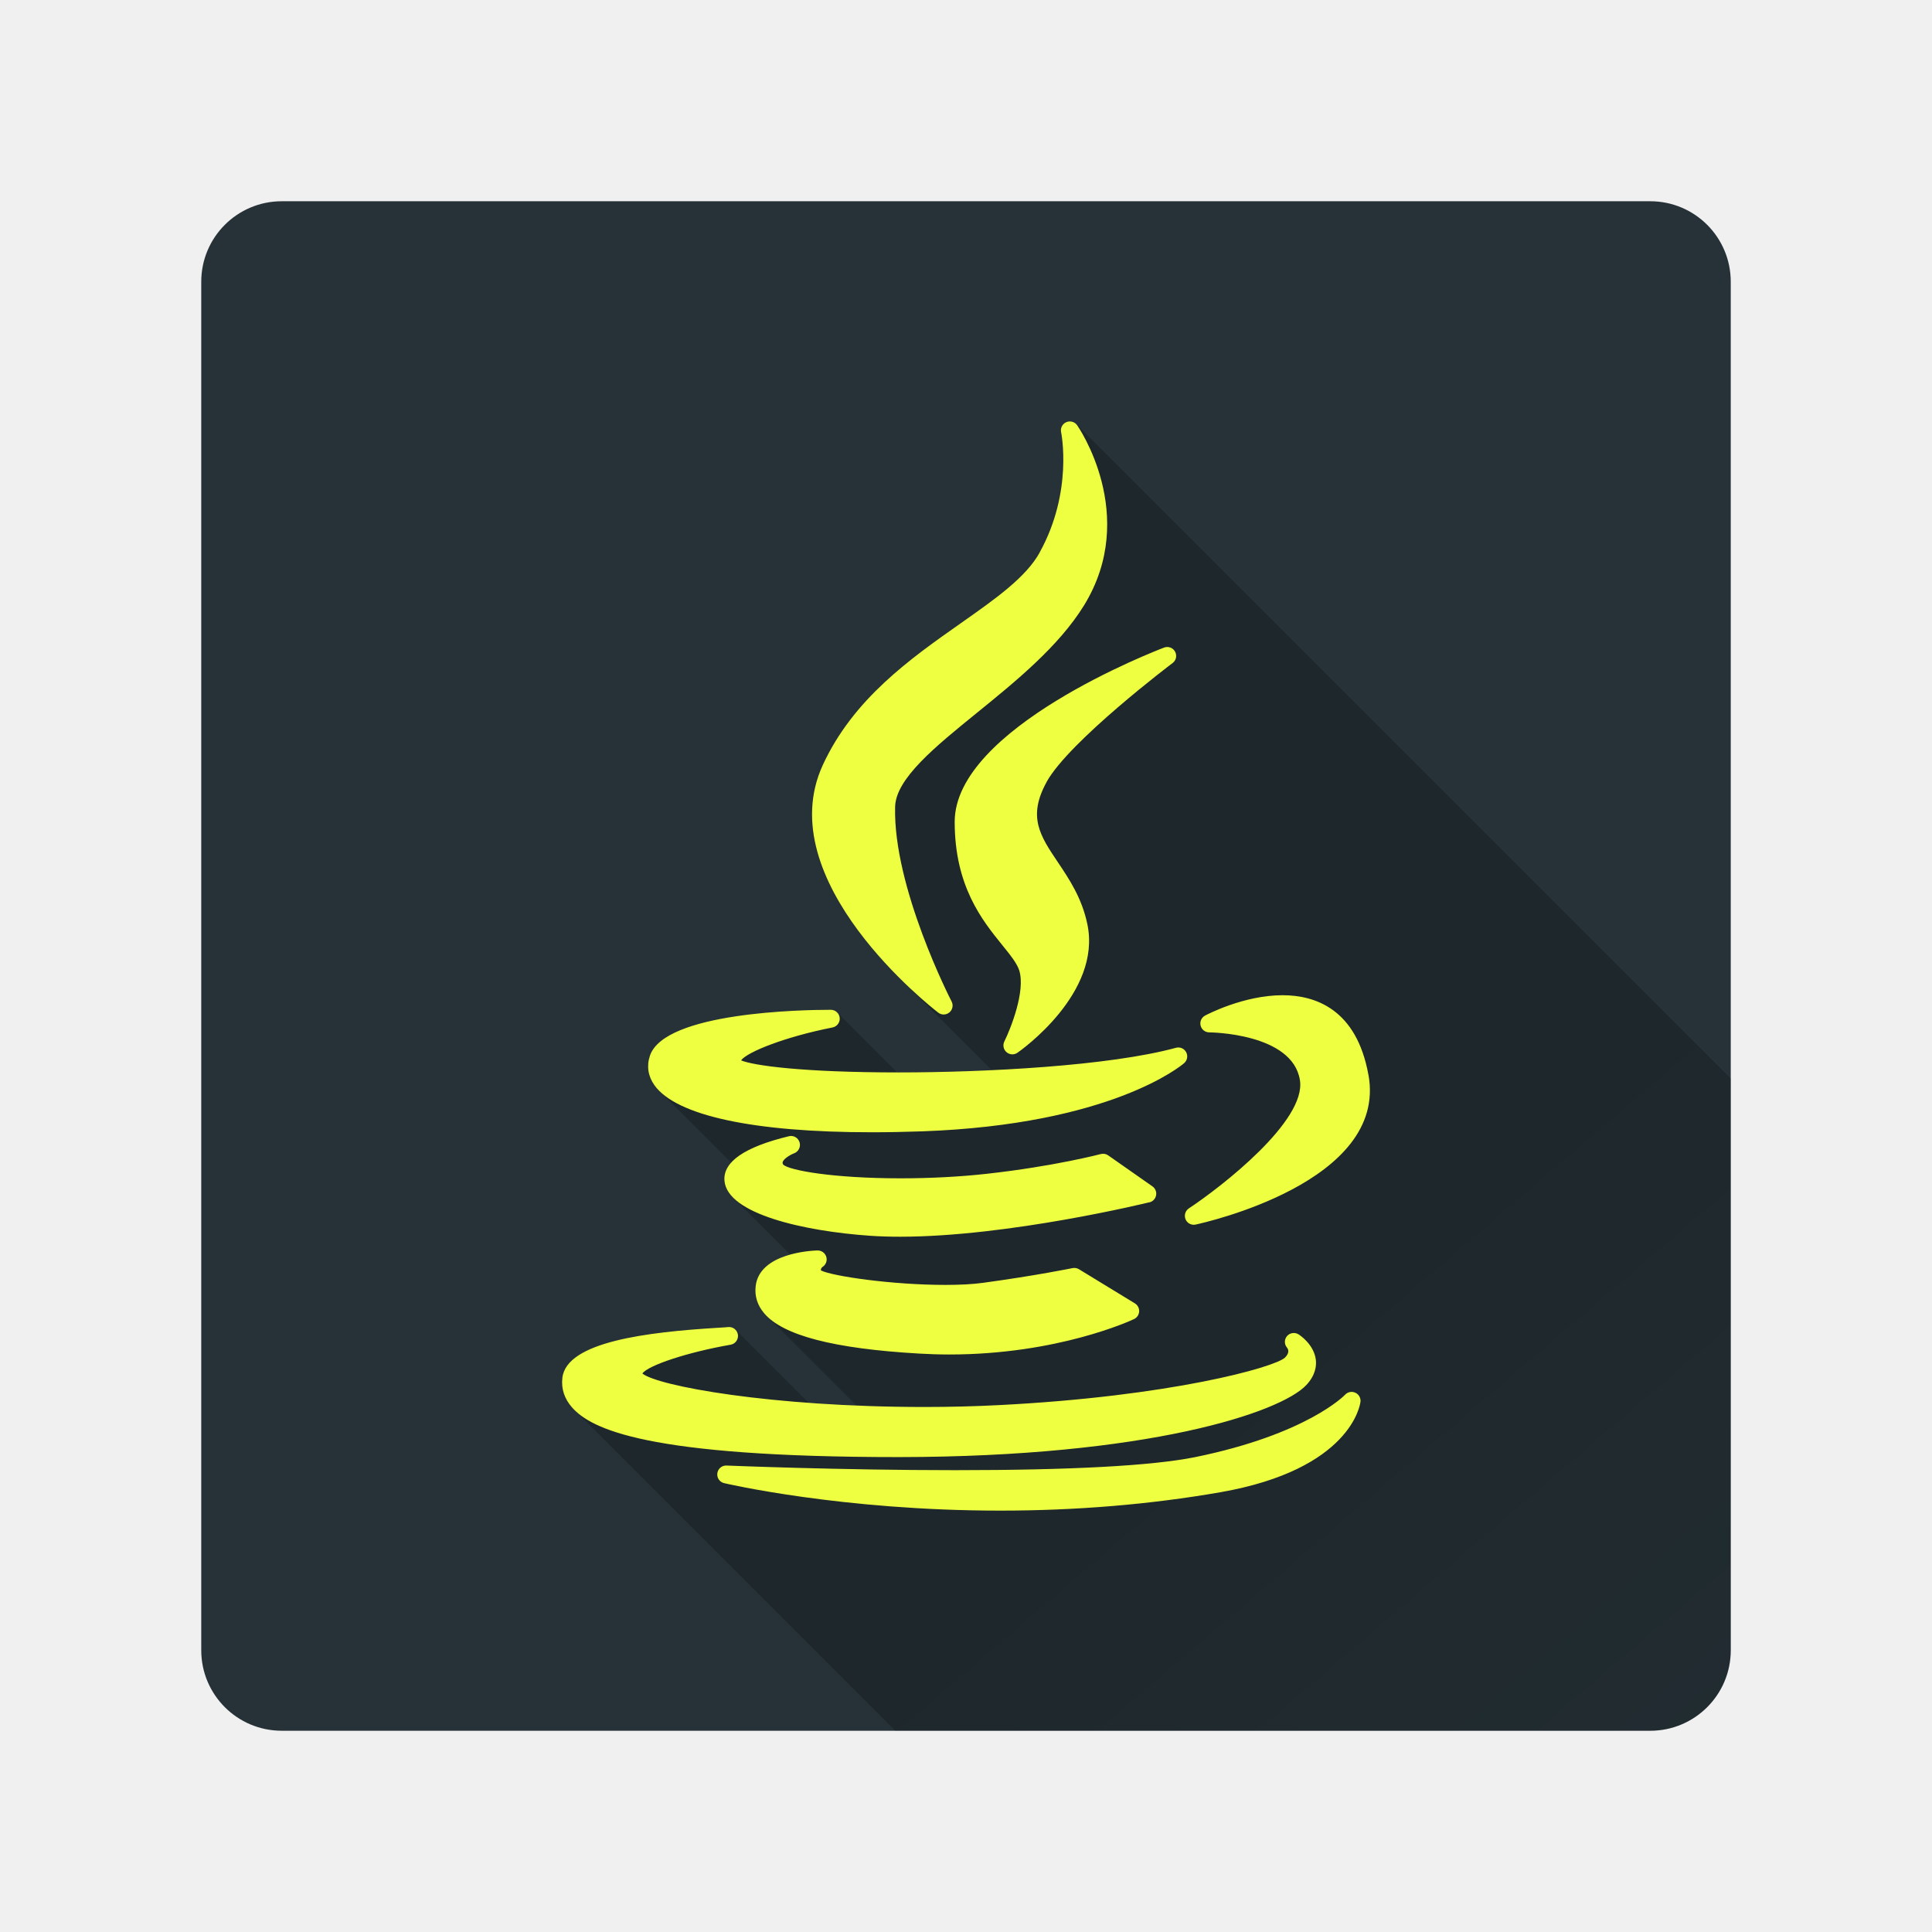
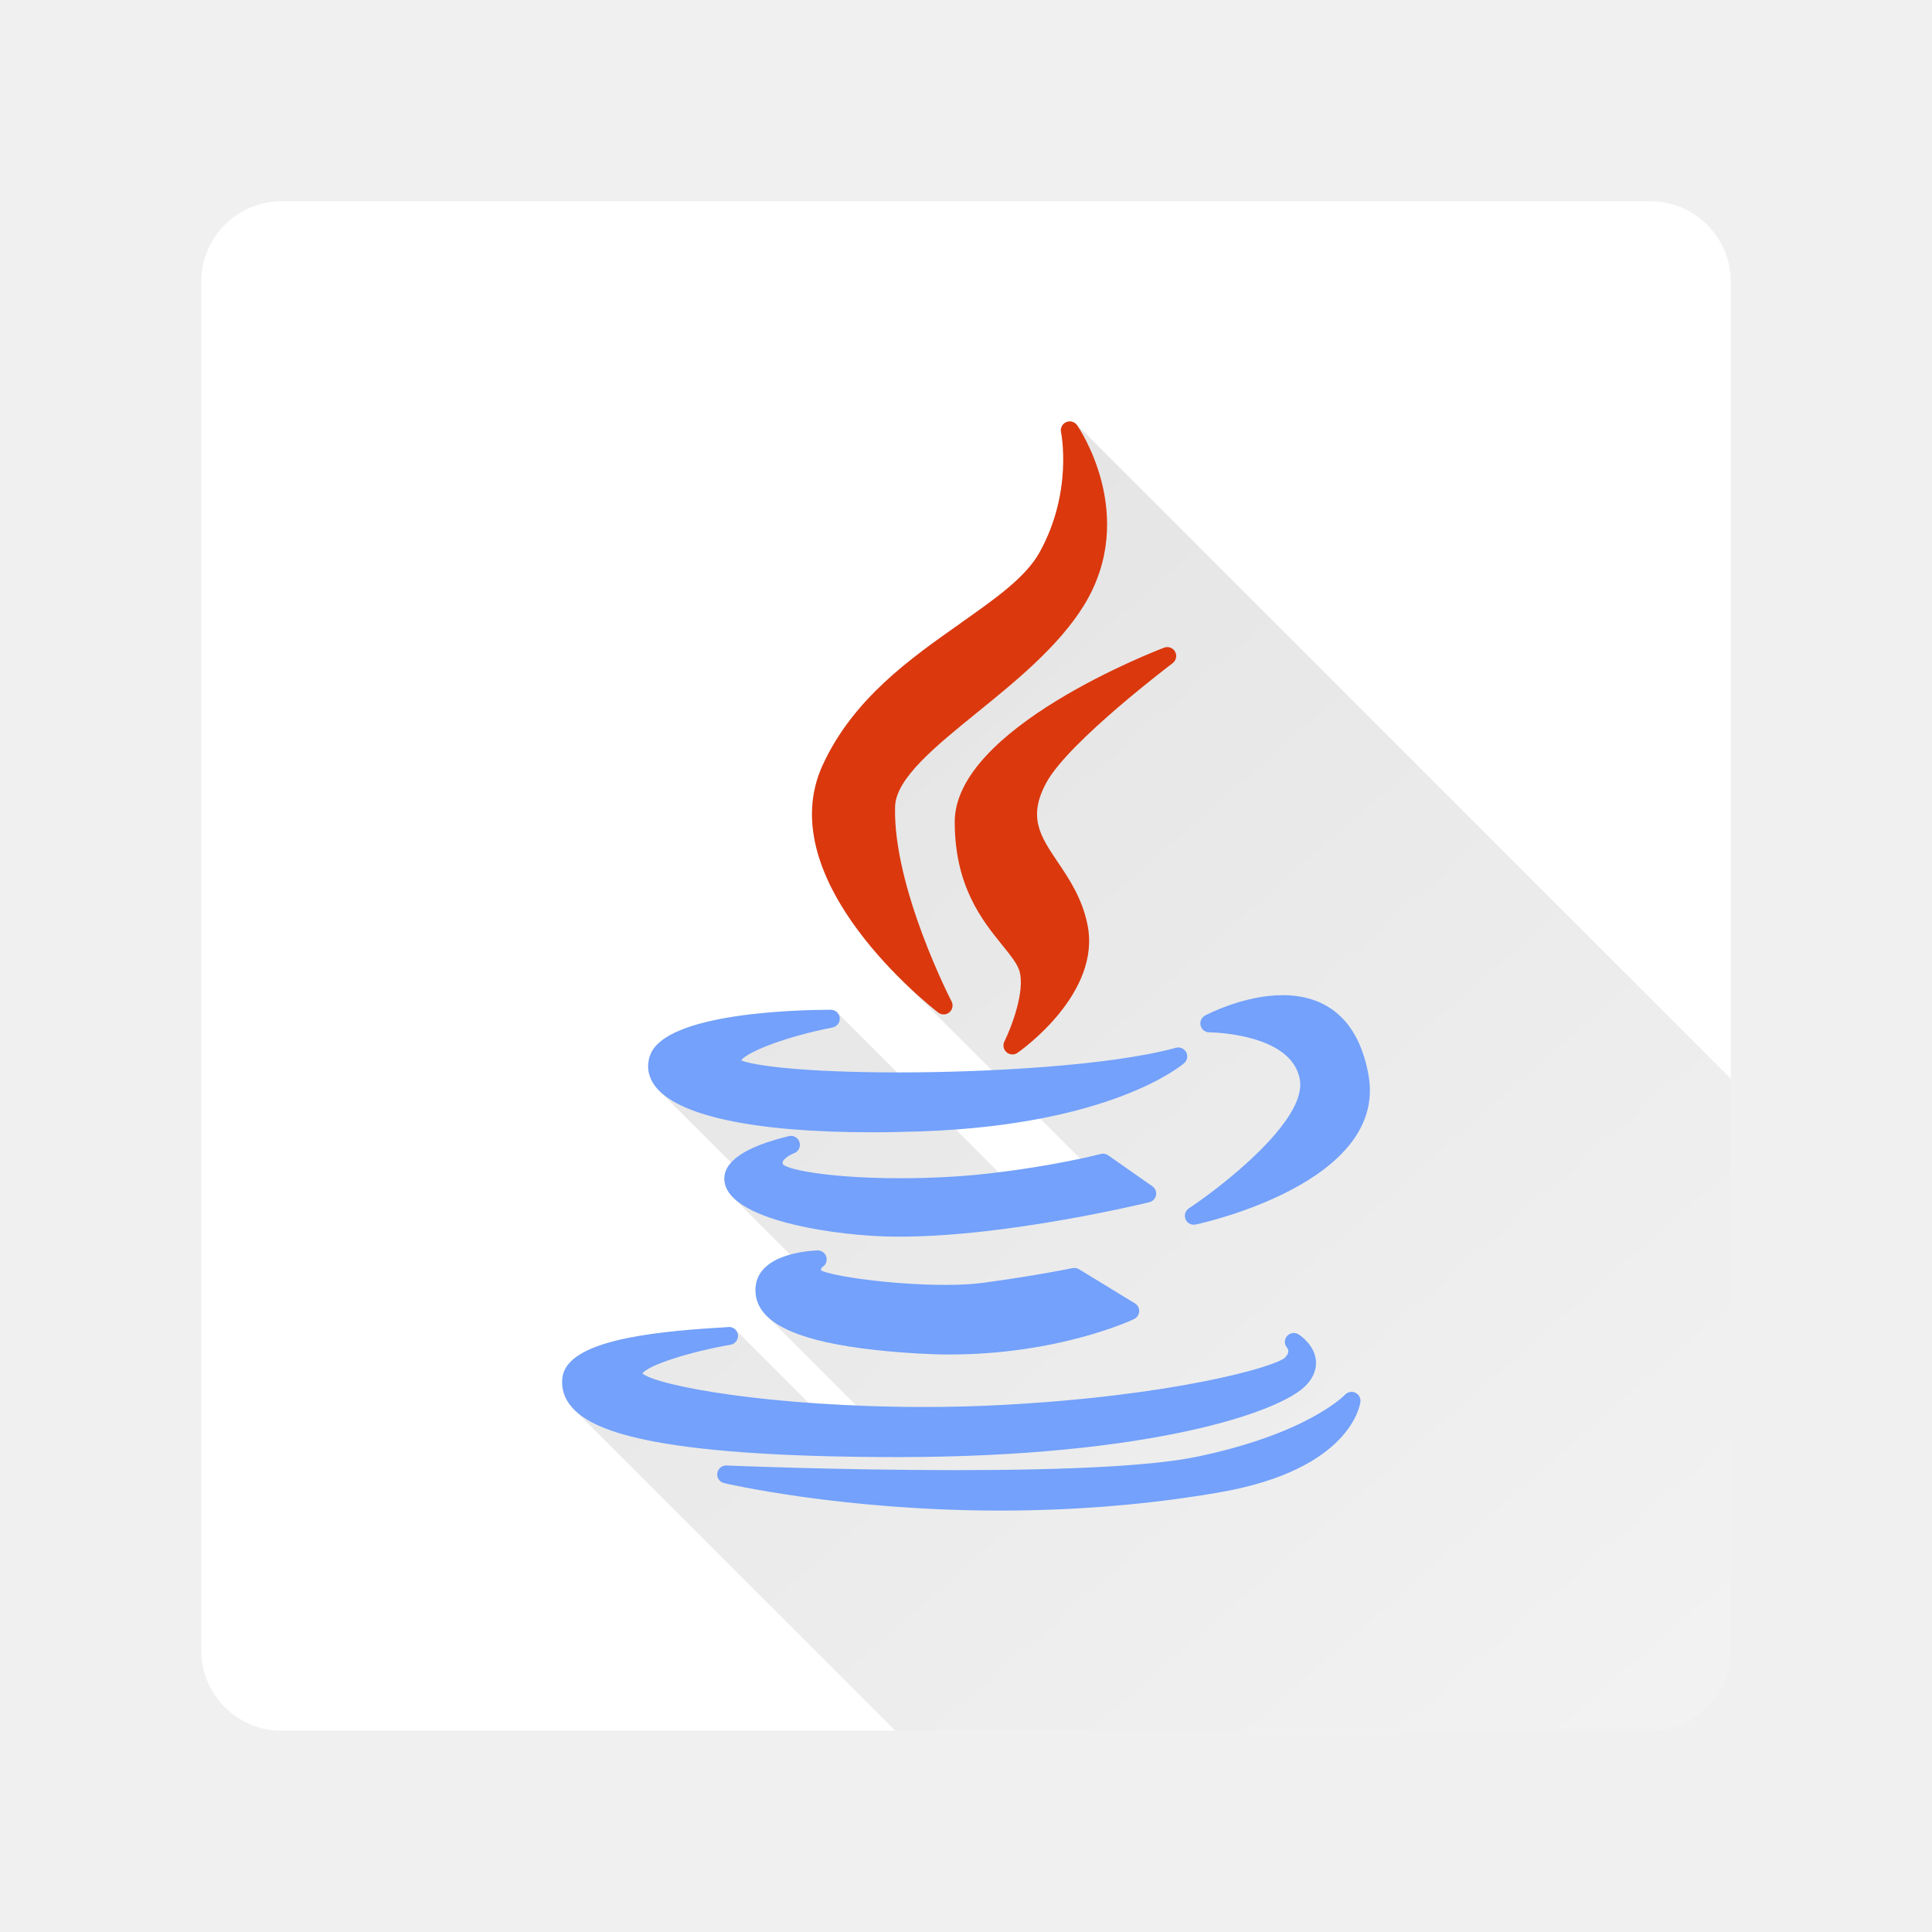
<svg xmlns="http://www.w3.org/2000/svg" version="1.1" width="48" height="48">
  <defs>
-     <linearGradient x1="13.965" y1="10.47" x2="55.601" y2="59.097" gradientUnits="userSpaceOnUse" id="color-1">
-       <stop offset="0.46" stop-color="#000000" stop-opacity="0.21" />
+     <linearGradient x1="13.965" y1="10.47" x2="63.412" y2="66.908" gradientUnits="userSpaceOnUse" id="color-1">
+       <stop offset="0.05" stop-color="#000000" stop-opacity="0.11" />
      <stop offset="1" stop-color="#000000" stop-opacity="0" />
    </linearGradient>
    <filter id="dropshadow-base">
      <feColorMatrix type="matrix" values="0 0 0 0 0  0 0 0 0 0  0 0 0 0 0  0 0 0 .8 0" />
      <feOffset dx="0" dy="1" />
      <feGaussianBlur stdDeviation="1" />
      <feComposite in="SourceGraphic" />
    </filter>
    <filter id="dropshadow-banner" x="-10%" y="-10%" width="120%" height="130%">
      <feColorMatrix type="matrix" values="0 0 0 0 0  0 0 0 0 0  0 0 0 0 0  0 0 0 .4 0" />
      <feOffset dx="0" dy="1" />
      <feGaussianBlur stdDeviation="0.5" />
      <feComposite in="SourceGraphic" />
    </filter>
  </defs>
  <g fill="none" fill-rule="nonzero" stroke="none" stroke-width="none" stroke-linecap="butt" stroke-linejoin="miter" stroke-miterlimit="10" stroke-dasharray="" stroke-dashoffset="0" font-family="none" font-weight="none" font-size="none" text-anchor="none" style="mix-blend-mode: normal">
-     <path d="M7,43c-1.105,0 -2,-0.895 -2,-2v-34c0,-1.105 0.895,-2 2,-2h34c1.105,0 2,0.895 2,2v34c0,1.105 -0.895,2 -2,2z" id="base 1 5" fill="#263238" stroke-width="1" />
-     <path d="M26.491,10.488c0.085,-0.037 0.182,-0.018 0.246,0.046l16.263,16.263v14.202c0,1.105 -0.895,2 -2,2h-18.758l-7.973,-7.973c-0.02,-0.02 -0.038,-0.039 -0.055,-0.059c-0.192,-0.216 -0.274,-0.465 -0.242,-0.739c0.105,-0.898 2.12,-1.136 3.864,-1.242c0.117,-0.007 0.218,-0.013 0.248,-0.017c0.072,-0.009 0.14,0.016 0.187,0.063l1.82,1.82c0.376,0.027 0.771,0.05 1.184,0.067l-2.226,-2.226c-0.023,-0.023 -0.044,-0.046 -0.064,-0.069c-0.167,-0.198 -0.238,-0.423 -0.21,-0.67c0.05,-0.456 0.467,-0.678 0.856,-0.786l-1.415,-1.415c-0.127,-0.127 -0.203,-0.266 -0.216,-0.42c-0.013,-0.161 0.041,-0.31 0.164,-0.448l-1.784,-1.784c-0.044,-0.044 -0.082,-0.089 -0.116,-0.135c-0.162,-0.225 -0.202,-0.479 -0.117,-0.735c0.36,-1.089 3.807,-1.144 4.494,-1.144l0,-0c0.061,0 0.117,0.025 0.157,0.065l1.492,1.492c0.013,0 0.026,0 0.04,0c0.697,0 1.495,-0.017 2.31,-0.055l-2.304,-2.304c-1.156,-1.156 -2.812,-3.279 -1.897,-5.276c0.759,-1.649 2.176,-2.646 3.427,-3.525c0.872,-0.613 1.625,-1.143 1.967,-1.765l-0,-0c0.832,-1.505 0.533,-2.967 0.53,-2.981c-0.022,-0.103 0.031,-0.207 0.128,-0.249z" fill="url(#color-1)" stroke-width="1" />
-     <path transform="translate(-8.47319,-8.47319) scale(1.35305,1.35305)" d="M25.355,16.401c0.615,-1.113 0.394,-2.193 0.391,-2.203c-0.016,-0.076 0.023,-0.153 0.094,-0.184c0.071,-0.031 0.154,-0.008 0.2,0.055c0.012,0.016 1.148,1.649 0.126,3.31c-0.466,0.754 -1.261,1.399 -1.963,1.969c-0.766,0.621 -1.49,1.208 -1.504,1.725c-0.04,1.485 1.026,3.556 1.037,3.576c0.035,0.068 0.019,0.152 -0.04,0.201c-0.03,0.025 -0.068,0.038 -0.105,0.038c-0.035,0 -0.07,-0.011 -0.1,-0.034c-0.127,-0.098 -3.096,-2.417 -2.122,-4.543c0.561,-1.219 1.609,-1.956 2.533,-2.606c0.644,-0.453 1.201,-0.845 1.454,-1.304zM25.481,20.62c-0.354,0.641 -0.121,0.988 0.202,1.469c0.209,0.31 0.445,0.662 0.544,1.143c0.267,1.266 -1.22,2.317 -1.283,2.361c-0.028,0.02 -0.061,0.029 -0.094,0.029c-0.038,0 -0.077,-0.013 -0.107,-0.04c-0.057,-0.049 -0.073,-0.13 -0.04,-0.197c0.116,-0.233 0.39,-0.921 0.274,-1.301c-0.041,-0.132 -0.166,-0.287 -0.311,-0.466c-0.369,-0.457 -0.875,-1.082 -0.875,-2.266c0,-1.717 3.687,-3.139 3.844,-3.198c0.076,-0.029 0.162,0.003 0.202,0.074c0.039,0.071 0.02,0.161 -0.045,0.21c-0.019,0.014 -1.898,1.434 -2.313,2.182zM21.517,24.804c0.084,0 0.155,0.064 0.163,0.148c0.008,0.084 -0.049,0.16 -0.132,0.177c-0.866,0.17 -1.566,0.448 -1.679,0.604c0.221,0.094 1.123,0.222 2.895,0.222c1.584,0 3.867,-0.118 5.089,-0.452c0.074,-0.02 0.152,0.014 0.188,0.081c0.036,0.068 0.021,0.151 -0.037,0.201c-0.053,0.046 -1.341,1.127 -4.812,1.252c-0.318,0.011 -0.629,0.017 -0.923,0.017c-0,0 -0,0 -0,0c-2.171,0 -3.587,-0.306 -3.987,-0.861c-0.12,-0.166 -0.149,-0.354 -0.086,-0.543c0.266,-0.805 2.813,-0.846 3.321,-0.846zM31.39,25.998c0.358,1.972 -3.029,2.719 -3.173,2.749c-0.011,0.002 -0.023,0.004 -0.034,0.004c-0.065,0 -0.125,-0.039 -0.151,-0.101c-0.03,-0.073 -0.005,-0.157 0.061,-0.2c0.608,-0.402 2.16,-1.61 2.039,-2.356c-0.137,-0.864 -1.649,-0.876 -1.664,-0.876c-0.075,-0 -0.141,-0.051 -0.159,-0.124c-0.018,-0.073 0.015,-0.149 0.082,-0.184c0.029,-0.015 0.708,-0.374 1.424,-0.374c0.599,0 1.358,0.254 1.577,1.462zM27.368,28.338c-0.026,0.006 -2.583,0.632 -4.578,0.632c-0,0 -0,0 -0,0c-0.195,0 -0.382,-0.006 -0.554,-0.018c-1.2,-0.083 -2.619,-0.398 -2.671,-1.01c-0.029,-0.346 0.369,-0.621 1.184,-0.817c0.084,-0.02 0.17,0.029 0.195,0.112c0.025,0.083 -0.019,0.171 -0.1,0.202c-0.074,0.028 -0.188,0.098 -0.209,0.158c-0.003,0.008 -0.008,0.021 0.008,0.051c0.117,0.106 0.923,0.251 2.156,0.251c0.548,0 1.096,-0.029 1.585,-0.084c1.233,-0.137 2.082,-0.36 2.091,-0.362c0.046,-0.012 0.097,-0.004 0.136,0.024l0.812,0.569c0.053,0.037 0.079,0.101 0.067,0.164c-0.012,0.063 -0.059,0.114 -0.122,0.129zM21.337,29.591c0.21,0.105 1.302,0.266 2.285,0.266c0.273,0 0.506,-0.013 0.693,-0.038c0.983,-0.134 1.635,-0.269 1.642,-0.27c0.041,-0.008 0.083,-0.001 0.119,0.021l1.026,0.627c0.051,0.031 0.081,0.089 0.078,0.149c-0.003,0.06 -0.039,0.114 -0.094,0.139c-0.056,0.027 -1.398,0.65 -3.391,0.65c-0.186,0 -0.374,-0.006 -0.56,-0.017c-1.567,-0.091 -2.497,-0.334 -2.841,-0.742c-0.123,-0.146 -0.176,-0.313 -0.155,-0.495c0.067,-0.611 1.026,-0.654 1.135,-0.657c0.074,-0.001 0.139,0.045 0.161,0.115c0.022,0.07 -0.005,0.146 -0.067,0.186c-0.029,0.022 -0.033,0.047 -0.03,0.066zM22.766,33.018c-4.65,0 -5.65,-0.52 -5.998,-0.911c-0.142,-0.16 -0.202,-0.343 -0.179,-0.546c0.078,-0.664 1.567,-0.839 2.855,-0.918c0.087,-0.005 0.161,-0.01 0.183,-0.013c0.089,-0.012 0.17,0.049 0.184,0.137c0.014,0.088 -0.046,0.171 -0.134,0.187c-0.781,0.136 -1.515,0.378 -1.62,0.528c0.273,0.226 2.349,0.615 5.186,0.615c0.464,-0 0.919,-0.011 1.353,-0.034c3.168,-0.161 5.071,-0.696 5.26,-0.872c0.084,-0.084 0.068,-0.146 0.039,-0.183c-0.054,-0.062 -0.052,-0.152 0.001,-0.213c0.053,-0.062 0.145,-0.073 0.214,-0.029c0.028,0.018 0.279,0.187 0.314,0.462c0.014,0.112 -0.004,0.283 -0.171,0.464c-0.472,0.511 -2.922,1.323 -7.486,1.326c-0,0 -0,0 -0,-0zM31.243,32.003c-0.006,0.05 -0.174,1.239 -2.571,1.659c-1.286,0.224 -2.646,0.338 -4.045,0.338c-2.916,0 -5.048,-0.5 -5.07,-0.505c-0.082,-0.02 -0.136,-0.098 -0.124,-0.182c0.012,-0.084 0.084,-0.145 0.169,-0.141c0.02,0.001 2.055,0.085 4.194,0.085c2.135,0 3.617,-0.08 4.407,-0.239c2.063,-0.421 2.75,-1.139 2.756,-1.146c0.048,-0.052 0.124,-0.067 0.189,-0.037c0.064,0.03 0.102,0.098 0.094,0.168z" id="XMLID_8_ 1 1" fill="none" stroke-width="0" />
-     <path d="M25.833,13.719c0.832,-1.505 0.533,-2.967 0.53,-2.981c-0.022,-0.103 0.031,-0.207 0.128,-0.249c0.096,-0.042 0.209,-0.011 0.27,0.075c0.016,0.022 1.553,2.232 0.17,4.479c-0.63,1.021 -1.707,1.894 -2.656,2.664c-1.037,0.841 -2.017,1.635 -2.036,2.335c-0.054,2.01 1.389,4.811 1.403,4.839c0.048,0.092 0.025,0.206 -0.054,0.272c-0.041,0.034 -0.092,0.052 -0.142,0.052c-0.048,0 -0.095,-0.015 -0.135,-0.046c-0.172,-0.132 -4.189,-3.271 -2.871,-6.148c0.759,-1.649 2.177,-2.646 3.427,-3.525c0.872,-0.613 1.625,-1.143 1.967,-1.765zM26.004,19.427c-0.479,0.868 -0.163,1.337 0.274,1.988c0.282,0.42 0.602,0.895 0.737,1.546c0.361,1.713 -1.65,3.134 -1.736,3.194c-0.038,0.027 -0.083,0.04 -0.127,0.04c-0.052,0 -0.104,-0.018 -0.145,-0.054c-0.077,-0.066 -0.099,-0.176 -0.054,-0.267c0.156,-0.315 0.528,-1.246 0.371,-1.761c-0.056,-0.179 -0.225,-0.388 -0.421,-0.63c-0.5,-0.618 -1.184,-1.464 -1.184,-3.066c0,-2.324 4.989,-4.247 5.202,-4.328c0.103,-0.039 0.22,0.003 0.273,0.1c0.053,0.097 0.028,0.218 -0.061,0.284c-0.026,0.019 -2.568,1.941 -3.13,2.953zM20.641,25.088c0.114,0 0.21,0.087 0.221,0.2c0.011,0.114 -0.066,0.217 -0.178,0.239c-1.172,0.231 -2.118,0.607 -2.272,0.817c0.299,0.128 1.52,0.3 3.918,0.3c2.143,0 5.232,-0.16 6.886,-0.612c0.1,-0.028 0.205,0.018 0.254,0.11c0.049,0.091 0.028,0.204 -0.051,0.272c-0.072,0.062 -1.814,1.526 -6.512,1.694c-0.43,0.015 -0.851,0.023 -1.249,0.023c-0,0 -0,0 -0,0c-2.938,0 -4.854,-0.414 -5.395,-1.164c-0.162,-0.225 -0.202,-0.479 -0.117,-0.735c0.36,-1.089 3.807,-1.144 4.494,-1.144zM33.999,26.704c0.485,2.668 -4.098,3.678 -4.294,3.72c-0.015,0.003 -0.031,0.005 -0.046,0.005c-0.088,0 -0.169,-0.052 -0.204,-0.136c-0.041,-0.098 -0.007,-0.212 0.082,-0.271c0.823,-0.545 2.923,-2.179 2.759,-3.187c-0.185,-1.169 -2.231,-1.186 -2.252,-1.186c-0.102,-0 -0.19,-0.069 -0.215,-0.168c-0.025,-0.099 0.021,-0.201 0.11,-0.249c0.039,-0.021 0.957,-0.506 1.926,-0.506c0.81,0 1.838,0.343 2.133,1.978zM28.557,29.87c-0.035,0.009 -3.495,0.856 -6.195,0.856c-0,0 -0,0 -0,0c-0.264,0 -0.517,-0.008 -0.75,-0.024c-1.623,-0.113 -3.544,-0.538 -3.613,-1.367c-0.039,-0.468 0.5,-0.84 1.602,-1.106c0.114,-0.028 0.23,0.039 0.264,0.151c0.034,0.112 -0.025,0.232 -0.135,0.273c-0.1,0.038 -0.254,0.133 -0.283,0.213c-0.004,0.01 -0.01,0.029 0.011,0.069c0.159,0.144 1.249,0.34 2.917,0.34c0.741,0 1.483,-0.039 2.145,-0.113c1.668,-0.185 2.818,-0.487 2.829,-0.49c0.063,-0.017 0.131,-0.005 0.184,0.033l1.099,0.77c0.071,0.05 0.107,0.137 0.091,0.222c-0.016,0.086 -0.08,0.154 -0.165,0.175zM20.397,31.564c0.284,0.142 1.762,0.359 3.091,0.359c0.37,0 0.685,-0.017 0.937,-0.052c1.331,-0.181 2.212,-0.364 2.221,-0.365c0.055,-0.011 0.113,-0.002 0.161,0.028l1.389,0.848c0.07,0.043 0.11,0.12 0.106,0.201c-0.004,0.081 -0.053,0.154 -0.127,0.189c-0.076,0.036 -1.892,0.88 -4.588,0.88c-0.252,0 -0.507,-0.008 -0.758,-0.023c-2.121,-0.123 -3.379,-0.451 -3.845,-1.003c-0.167,-0.198 -0.238,-0.423 -0.21,-0.67c0.091,-0.826 1.389,-0.885 1.536,-0.889c0.1,-0.001 0.188,0.061 0.218,0.156c0.03,0.095 -0.007,0.198 -0.091,0.252c-0.04,0.029 -0.045,0.063 -0.041,0.09zM22.33,36.201c-6.292,0 -7.645,-0.703 -8.116,-1.232c-0.192,-0.216 -0.274,-0.465 -0.242,-0.739c0.105,-0.898 2.12,-1.136 3.864,-1.242c0.117,-0.007 0.218,-0.013 0.248,-0.017c0.12,-0.016 0.23,0.067 0.249,0.186c0.018,0.119 -0.062,0.232 -0.181,0.252c-1.057,0.184 -2.05,0.511 -2.192,0.715c0.369,0.306 3.178,0.832 7.016,0.832c0.627,-0 1.243,-0.016 1.831,-0.046c4.287,-0.217 6.862,-0.941 7.117,-1.18c0.114,-0.114 0.091,-0.198 0.052,-0.248c-0.072,-0.083 -0.071,-0.205 0.001,-0.289c0.072,-0.083 0.197,-0.099 0.289,-0.039c0.039,0.025 0.377,0.253 0.425,0.625c0.019,0.151 -0.005,0.383 -0.231,0.627c-0.639,0.691 -3.953,1.789 -10.13,1.795c-0,0 -0,0 -0,-0zM33.8,34.829c-0.008,0.068 -0.235,1.676 -3.478,2.245c-1.739,0.303 -3.581,0.457 -5.473,0.457c-3.945,0 -6.831,-0.676 -6.859,-0.683c-0.111,-0.026 -0.184,-0.133 -0.168,-0.246c0.016,-0.113 0.114,-0.197 0.229,-0.191c0.028,0.001 2.781,0.115 5.674,0.115c2.888,0 4.894,-0.109 5.963,-0.323c2.792,-0.57 3.72,-1.541 3.73,-1.551c0.065,-0.07 0.168,-0.091 0.256,-0.05c0.087,0.04 0.138,0.132 0.127,0.227z" id="XMLID_8_ 1 1" fill="#eeff41" stroke-width="0" />
+     <path d="M7,43c-1.105,0 -2,-0.895 -2,-2v-34c0,-1.105 0.895,-2 2,-2h34c1.105,0 2,0.895 2,2v34c0,1.105 -0.895,2 -2,2z" id="base 1 5" fill="#ffffff" stroke-width="1" />
+     <path d="M26.491,10.488c0.085,-0.037 0.182,-0.018 0.246,0.046l16.263,16.263v14.202c0,1.105 -0.895,2 -2,2h-18.758l-7.973,-7.973c-0.02,-0.02 -0.038,-0.039 -0.055,-0.059c-0.192,-0.216 -0.274,-0.465 -0.242,-0.739c0.105,-0.898 2.12,-1.136 3.863,-1.242c0.117,-0.007 0.218,-0.013 0.248,-0.017c0.072,-0.009 0.14,0.016 0.187,0.063l1.82,1.82c0.376,0.027 0.771,0.05 1.184,0.067l-2.226,-2.226c-0.023,-0.023 -0.044,-0.046 -0.064,-0.069c-0.167,-0.198 -0.238,-0.424 -0.21,-0.67c0.05,-0.455 0.467,-0.678 0.856,-0.786l-1.415,-1.415c-0.127,-0.127 -0.203,-0.267 -0.216,-0.42c-0.013,-0.161 0.041,-0.31 0.164,-0.448l-1.784,-1.784c-0.044,-0.044 -0.082,-0.089 -0.116,-0.135c-0.162,-0.225 -0.202,-0.479 -0.117,-0.735c0.36,-1.089 3.807,-1.144 4.494,-1.144c0.061,0 0.117,0.025 0.157,0.065l1.492,1.492c0.013,0 0.026,0 0.04,0l2.482,2.482c0.875,-0.108 1.584,-0.243 2.028,-0.338l-4.504,-4.504c-1.156,-1.156 -2.812,-3.279 -1.897,-5.276c0.759,-1.649 2.177,-2.646 3.427,-3.525c0.872,-0.613 1.625,-1.143 1.967,-1.765l0,0c0.832,-1.505 0.533,-2.967 0.53,-2.981c-0.022,-0.103 0.031,-0.207 0.128,-0.249z" fill="url(#color-1)" stroke-width="1" />
+     <path transform="translate(-8.47319,-8.47319) scale(1.35305,1.35305)" d="M25.355,16.402c0.615,-1.113 0.394,-2.193 0.391,-2.203c-0.016,-0.076 0.023,-0.153 0.094,-0.184c0.071,-0.031 0.154,-0.008 0.2,0.055c0.012,0.016 1.148,1.649 0.126,3.31c-0.466,0.754 -1.261,1.399 -1.963,1.969c-0.766,0.621 -1.49,1.208 -1.504,1.725c-0.04,1.485 1.026,3.556 1.037,3.576c0.035,0.068 0.019,0.152 -0.04,0.201c-0.03,0.025 -0.068,0.038 -0.105,0.038c-0.035,0 -0.071,-0.011 -0.1,-0.034c-0.127,-0.098 -3.096,-2.417 -2.122,-4.543c0.561,-1.219 1.609,-1.955 2.533,-2.605c0.644,-0.453 1.201,-0.844 1.454,-1.304zM25.481,20.621c-0.354,0.641 -0.121,0.988 0.203,1.469c0.209,0.31 0.445,0.662 0.544,1.143c0.267,1.266 -1.22,2.317 -1.283,2.361c-0.028,0.02 -0.061,0.029 -0.094,0.029c-0.038,0 -0.077,-0.013 -0.107,-0.04c-0.057,-0.049 -0.073,-0.13 -0.04,-0.197c0.116,-0.233 0.39,-0.921 0.274,-1.301c-0.041,-0.132 -0.166,-0.287 -0.311,-0.466c-0.369,-0.457 -0.875,-1.082 -0.875,-2.266c0,-1.717 3.687,-3.139 3.844,-3.198c0.076,-0.029 0.162,0.003 0.202,0.074c0.039,0.071 0.02,0.161 -0.045,0.21c-0.019,0.014 -1.898,1.434 -2.313,2.182zM21.517,24.804c0.084,0 0.155,0.064 0.163,0.148c0.008,0.084 -0.049,0.16 -0.132,0.177c-0.866,0.17 -1.566,0.448 -1.679,0.604c0.221,0.094 1.123,0.222 2.895,0.222c1.584,0 3.867,-0.119 5.089,-0.452c0.074,-0.02 0.152,0.013 0.188,0.081c0.036,0.068 0.021,0.151 -0.037,0.201c-0.053,0.046 -1.341,1.128 -4.812,1.252c-0.318,0.011 -0.629,0.017 -0.923,0.017c-0,0 -0,0 -0,0c-2.171,0 -3.587,-0.306 -3.987,-0.861c-0.12,-0.166 -0.149,-0.354 -0.086,-0.543c0.266,-0.805 2.813,-0.846 3.321,-0.846zM31.39,25.998c0.358,1.972 -3.029,2.718 -3.173,2.749c-0.011,0.002 -0.023,0.004 -0.034,0.004c-0.065,0 -0.125,-0.039 -0.151,-0.101c-0.031,-0.073 -0.005,-0.157 0.061,-0.2c0.608,-0.403 2.16,-1.61 2.039,-2.356c-0.137,-0.864 -1.649,-0.876 -1.664,-0.876c-0.075,-0 -0.141,-0.051 -0.159,-0.124c-0.018,-0.073 0.015,-0.149 0.082,-0.184c0.029,-0.015 0.708,-0.374 1.424,-0.374c0.599,0 1.358,0.254 1.577,1.462zM27.368,28.338c-0.026,0.006 -2.583,0.632 -4.578,0.632c-0,0 -0,0 -0,0c-0.195,0 -0.382,-0.006 -0.554,-0.018c-1.2,-0.083 -2.619,-0.398 -2.671,-1.01c-0.029,-0.346 0.369,-0.621 1.184,-0.817c0.084,-0.02 0.17,0.029 0.195,0.112c0.025,0.083 -0.019,0.171 -0.1,0.201c-0.074,0.028 -0.188,0.098 -0.209,0.158c-0.003,0.008 -0.008,0.021 0.008,0.051c0.117,0.106 0.923,0.251 2.156,0.251c0.548,0 1.096,-0.029 1.585,-0.084c1.233,-0.137 2.082,-0.36 2.091,-0.362c0.046,-0.012 0.097,-0.004 0.136,0.024l0.812,0.569c0.053,0.037 0.079,0.101 0.067,0.164c-0.012,0.063 -0.059,0.114 -0.122,0.129zM21.337,29.59c0.21,0.105 1.302,0.266 2.285,0.266c0.273,0 0.506,-0.013 0.693,-0.038c0.983,-0.134 1.635,-0.269 1.642,-0.27c0.041,-0.008 0.083,-0.001 0.119,0.021l1.026,0.627c0.051,0.031 0.081,0.089 0.078,0.149c-0.003,0.06 -0.039,0.114 -0.094,0.139c-0.056,0.027 -1.398,0.651 -3.391,0.651c-0.186,0 -0.374,-0.006 -0.56,-0.017c-1.567,-0.091 -2.497,-0.333 -2.841,-0.742c-0.123,-0.146 -0.176,-0.313 -0.155,-0.496c0.067,-0.611 1.026,-0.654 1.135,-0.657c0.074,-0.001 0.139,0.045 0.161,0.115c0.022,0.07 -0.005,0.146 -0.067,0.186c-0.029,0.022 -0.033,0.047 -0.03,0.066zM22.766,33.018c-4.65,0 -5.65,-0.52 -5.998,-0.911c-0.142,-0.16 -0.202,-0.344 -0.179,-0.546c0.078,-0.664 1.567,-0.839 2.855,-0.918c0.087,-0.005 0.161,-0.01 0.183,-0.013c0.089,-0.012 0.17,0.049 0.184,0.137c0.014,0.088 -0.046,0.171 -0.134,0.187c-0.781,0.136 -1.515,0.378 -1.62,0.528c0.273,0.226 2.349,0.615 5.186,0.615c0.464,-0 0.919,-0.012 1.353,-0.034c3.168,-0.161 5.071,-0.696 5.26,-0.872c0.084,-0.084 0.068,-0.146 0.039,-0.183c-0.054,-0.062 -0.052,-0.152 0.001,-0.213c0.053,-0.062 0.145,-0.073 0.214,-0.029c0.028,0.018 0.279,0.187 0.314,0.462c0.014,0.112 -0.004,0.283 -0.171,0.464c-0.472,0.511 -2.922,1.323 -7.486,1.326c-0,0 -0,0 -0,-0zM31.243,32.003c-0.006,0.05 -0.174,1.239 -2.571,1.659c-1.286,0.224 -2.646,0.338 -4.045,0.338c-2.916,0 -5.048,-0.5 -5.069,-0.505c-0.082,-0.02 -0.136,-0.098 -0.124,-0.182c0.012,-0.084 0.084,-0.145 0.169,-0.141c0.02,0.001 2.055,0.085 4.194,0.085c2.134,0 3.617,-0.08 4.407,-0.239c2.063,-0.421 2.75,-1.139 2.756,-1.146c0.048,-0.052 0.124,-0.067 0.189,-0.037c0.064,0.03 0.102,0.098 0.094,0.168z" fill="none" stroke-width="0" />
+     <g id="Layer_1 2" stroke-width="1">
+       <g fill="#db380e">
+         <path d="M23.866,15.484c-1.25,0.879 -2.668,1.876 -3.427,3.525c-1.319,2.877 2.699,6.015 2.871,6.148c0.04,0.031 0.088,0.046 0.135,0.046c0.051,0 0.101,-0.017 0.142,-0.052c0.08,-0.067 0.102,-0.18 0.054,-0.272c-0.015,-0.028 -1.457,-2.829 -1.403,-4.839c0.019,-0.7 0.999,-1.494 2.035,-2.335c0.95,-0.77 2.026,-1.643 2.656,-2.663c1.383,-2.247 -0.154,-4.457 -0.17,-4.479c-0.061,-0.086 -0.174,-0.117 -0.27,-0.075c-0.096,0.042 -0.15,0.147 -0.128,0.249c0.003,0.015 0.302,1.476 -0.53,2.981c-0.343,0.622 -1.095,1.152 -1.967,1.765z" />
+         <path d="M29.134,16.475c0.088,-0.066 0.114,-0.188 0.061,-0.284c-0.053,-0.097 -0.17,-0.139 -0.273,-0.1c-0.212,0.081 -5.202,2.004 -5.202,4.328c0,1.602 0.684,2.448 1.184,3.066c0.196,0.242 0.365,0.452 0.421,0.63c0.157,0.515 -0.215,1.446 -0.371,1.761c-0.045,0.091 -0.023,0.2 0.054,0.267c0.041,0.036 0.093,0.054 0.145,0.054c0.044,0 0.088,-0.013 0.127,-0.04c0.086,-0.06 2.097,-1.481 1.736,-3.194c-0.134,-0.651 -0.454,-1.127 -0.737,-1.546c-0.437,-0.65 -0.753,-1.12 -0.274,-1.988c0.561,-1.012 3.104,-2.934 3.13,-2.953z" />
+       </g>
+       <g fill="#73a1fb">
+         <path d="M16.147,26.232c-0.086,0.256 -0.045,0.51 0.117,0.735c0.541,0.751 2.457,1.164 5.395,1.164c0,0 0,0 0,0c0.398,0 0.818,-0.008 1.249,-0.023c4.697,-0.168 6.44,-1.632 6.512,-1.694c0.078,-0.068 0.099,-0.181 0.051,-0.272c-0.049,-0.091 -0.154,-0.137 -0.254,-0.11c-1.654,0.452 -4.744,0.612 -6.886,0.612c-2.398,0 -3.619,-0.173 -3.918,-0.3c0.153,-0.211 1.099,-0.587 2.272,-0.817c0.112,-0.022 0.189,-0.125 0.178,-0.239c-0.011,-0.114 -0.107,-0.2 -0.221,-0.2c-0.687,0 -4.134,0.055 -4.494,1.144z" />
+         <path d="M31.865,24.725c-0.969,0 -1.888,0.486 -1.926,0.506c-0.09,0.048 -0.135,0.151 -0.11,0.249c0.025,0.099 0.113,0.168 0.215,0.168c0.021,0 2.067,0.017 2.252,1.186c0.164,1.009 -1.936,2.643 -2.759,3.187c-0.089,0.059 -0.123,0.172 -0.082,0.271c0.035,0.084 0.117,0.136 0.204,0.136c0.015,0 0.031,-0.002 0.046,-0.005c0.195,-0.042 4.778,-1.052 4.294,-3.72c-0.296,-1.635 -1.323,-1.979 -2.133,-1.979z" />
+         <path d="M28.722,29.695c0.016,-0.085 -0.02,-0.172 -0.091,-0.222l-1.099,-0.77c-0.054,-0.038 -0.121,-0.049 -0.184,-0.033c-0.011,0.003 -1.161,0.305 -2.829,0.49c-0.662,0.074 -1.404,0.113 -2.145,0.113c-1.668,0 -2.759,-0.196 -2.917,-0.34c-0.021,-0.04 -0.014,-0.059 -0.011,-0.069c0.029,-0.08 0.184,-0.176 0.283,-0.213c0.11,-0.041 0.169,-0.16 0.135,-0.273c-0.034,-0.112 -0.15,-0.179 -0.264,-0.151c-1.102,0.266 -1.641,0.638 -1.602,1.106c0.07,0.829 1.99,1.255 3.613,1.367c0.233,0.016 0.486,0.024 0.75,0.024c0,0 0,0 0,0c2.699,0 6.16,-0.847 6.195,-0.856c0.085,-0.021 0.149,-0.089 0.165,-0.174z" />
+         <path d="M20.438,31.475c0.083,-0.054 0.12,-0.157 0.091,-0.252c-0.029,-0.095 -0.118,-0.157 -0.218,-0.156c-0.148,0.004 -1.445,0.062 -1.536,0.889c-0.027,0.247 0.043,0.473 0.21,0.67c0.466,0.552 1.724,0.88 3.845,1.003c0.251,0.015 0.506,0.023 0.758,0.023c2.696,0 4.512,-0.844 4.588,-0.88c0.074,-0.035 0.122,-0.107 0.127,-0.189c0.004,-0.081 -0.036,-0.159 -0.106,-0.201l-1.389,-0.848c-0.048,-0.029 -0.106,-0.039 -0.161,-0.028c-0.009,0.002 -0.891,0.185 -2.221,0.365c-0.252,0.034 -0.567,0.052 -0.937,0.052c-1.329,0 -2.808,-0.217 -3.091,-0.359c-0.004,-0.027 0.001,-0.06 0.041,-0.09z" />
+         <path d="M22.33,36.201c6.176,-0.005 9.491,-1.104 10.13,-1.795c0.226,-0.244 0.25,-0.476 0.231,-0.627c-0.047,-0.372 -0.386,-0.6 -0.425,-0.625c-0.093,-0.06 -0.217,-0.044 -0.289,0.039c-0.072,0.083 -0.074,0.205 -0.001,0.289c0.039,0.05 0.061,0.134 -0.052,0.248c-0.255,0.238 -2.83,0.962 -7.117,1.18c-0.587,0.03 -1.203,0.046 -1.831,0.046c-3.838,0 -6.647,-0.526 -7.016,-0.832c0.142,-0.204 1.136,-0.53 2.192,-0.715c0.119,-0.021 0.2,-0.133 0.181,-0.252c-0.018,-0.119 -0.129,-0.202 -0.249,-0.186c-0.03,0.004 -0.131,0.01 -0.248,0.017c-1.744,0.106 -3.758,0.344 -3.863,1.242c-0.032,0.274 0.049,0.522 0.242,0.739c0.471,0.529 1.824,1.232 8.116,1.232c0,0 0,0 0,0z" />
+         <path d="M33.673,34.601c-0.087,-0.04 -0.19,-0.02 -0.256,0.05c-0.009,0.01 -0.938,0.981 -3.73,1.551c-1.069,0.214 -3.075,0.323 -5.963,0.323c-2.893,0 -5.647,-0.114 -5.674,-0.115c-0.115,-0.006 -0.213,0.078 -0.229,0.191c-0.016,0.113 0.057,0.22 0.168,0.246c0.029,0.007 2.914,0.683 6.859,0.683c1.892,0 3.734,-0.154 5.473,-0.457c3.243,-0.569 3.47,-2.177 3.478,-2.245c0.011,-0.095 -0.04,-0.187 -0.127,-0.227z" />
+       </g>
+       <g fill="#000000" font-family="Roboto, sans-serif" font-weight="normal" font-size="14" text-anchor="start" />
+       <g fill="#000000" font-family="Roboto, sans-serif" font-weight="normal" font-size="14" text-anchor="start" />
+       <g fill="#000000" font-family="Roboto, sans-serif" font-weight="normal" font-size="14" text-anchor="start" />
+       <g fill="#000000" font-family="Roboto, sans-serif" font-weight="normal" font-size="14" text-anchor="start" />
+       <g fill="#000000" font-family="Roboto, sans-serif" font-weight="normal" font-size="14" text-anchor="start" />
+       <g fill="#000000" font-family="Roboto, sans-serif" font-weight="normal" font-size="14" text-anchor="start" />
+       <g fill="#000000" font-family="Roboto, sans-serif" font-weight="normal" font-size="14" text-anchor="start" />
+       <g fill="#000000" font-family="Roboto, sans-serif" font-weight="normal" font-size="14" text-anchor="start" />
+       <g fill="#000000" font-family="Roboto, sans-serif" font-weight="normal" font-size="14" text-anchor="start" />
+       <g fill="#000000" font-family="Roboto, sans-serif" font-weight="normal" font-size="14" text-anchor="start" />
+       <g fill="#000000" font-family="Roboto, sans-serif" font-weight="normal" font-size="14" text-anchor="start" />
+       <g fill="#000000" font-family="Roboto, sans-serif" font-weight="normal" font-size="14" text-anchor="start" />
+       <g fill="#000000" font-family="Roboto, sans-serif" font-weight="normal" font-size="14" text-anchor="start" />
+       <g fill="#000000" font-family="Roboto, sans-serif" font-weight="normal" font-size="14" text-anchor="start" />
+       <g fill="#000000" font-family="Roboto, sans-serif" font-weight="normal" font-size="14" text-anchor="start" />
+     </g>
    <path d="M2,24c0,-12.15 9.85,-22 22,-22c12.15,0 22,9.85 22,22c0,12.15 -9.85,22 -22,22c-12.15,0 -22,-9.85 -22,-22z" id="base 1 1 1" fill="none" stroke-width="1" />
    <g id="Layer_1 1 1" fill="#000000" stroke-width="1" font-family="Roboto, sans-serif" font-weight="normal" font-size="14" text-anchor="start">
-       <g id="XMLID_7_ 1 1" />
+       <g />
+       <g />
      <g />
      <g />
      <g />
      <g />
      <g />
      <g />
      <g />
      <g />
      <g />
      <g />
      <g />
      <g />
      <g />
      <g />
      <g />
    </g>
    <rect x="2" y="2" width="44" height="22" fill="none" stroke-width="1" />
    <path d="M2,24v-22h44v22z" fill="none" stroke-width="1" />
    <path d="M2,24v-22h44v22z" fill="none" stroke-width="1" />
    <path d="M2,24v-22h44v22z" fill="none" stroke-width="1" />
    <path d="M2,24v-22h44v22z" fill="none" stroke-width="1" />
  </g>
</svg>
